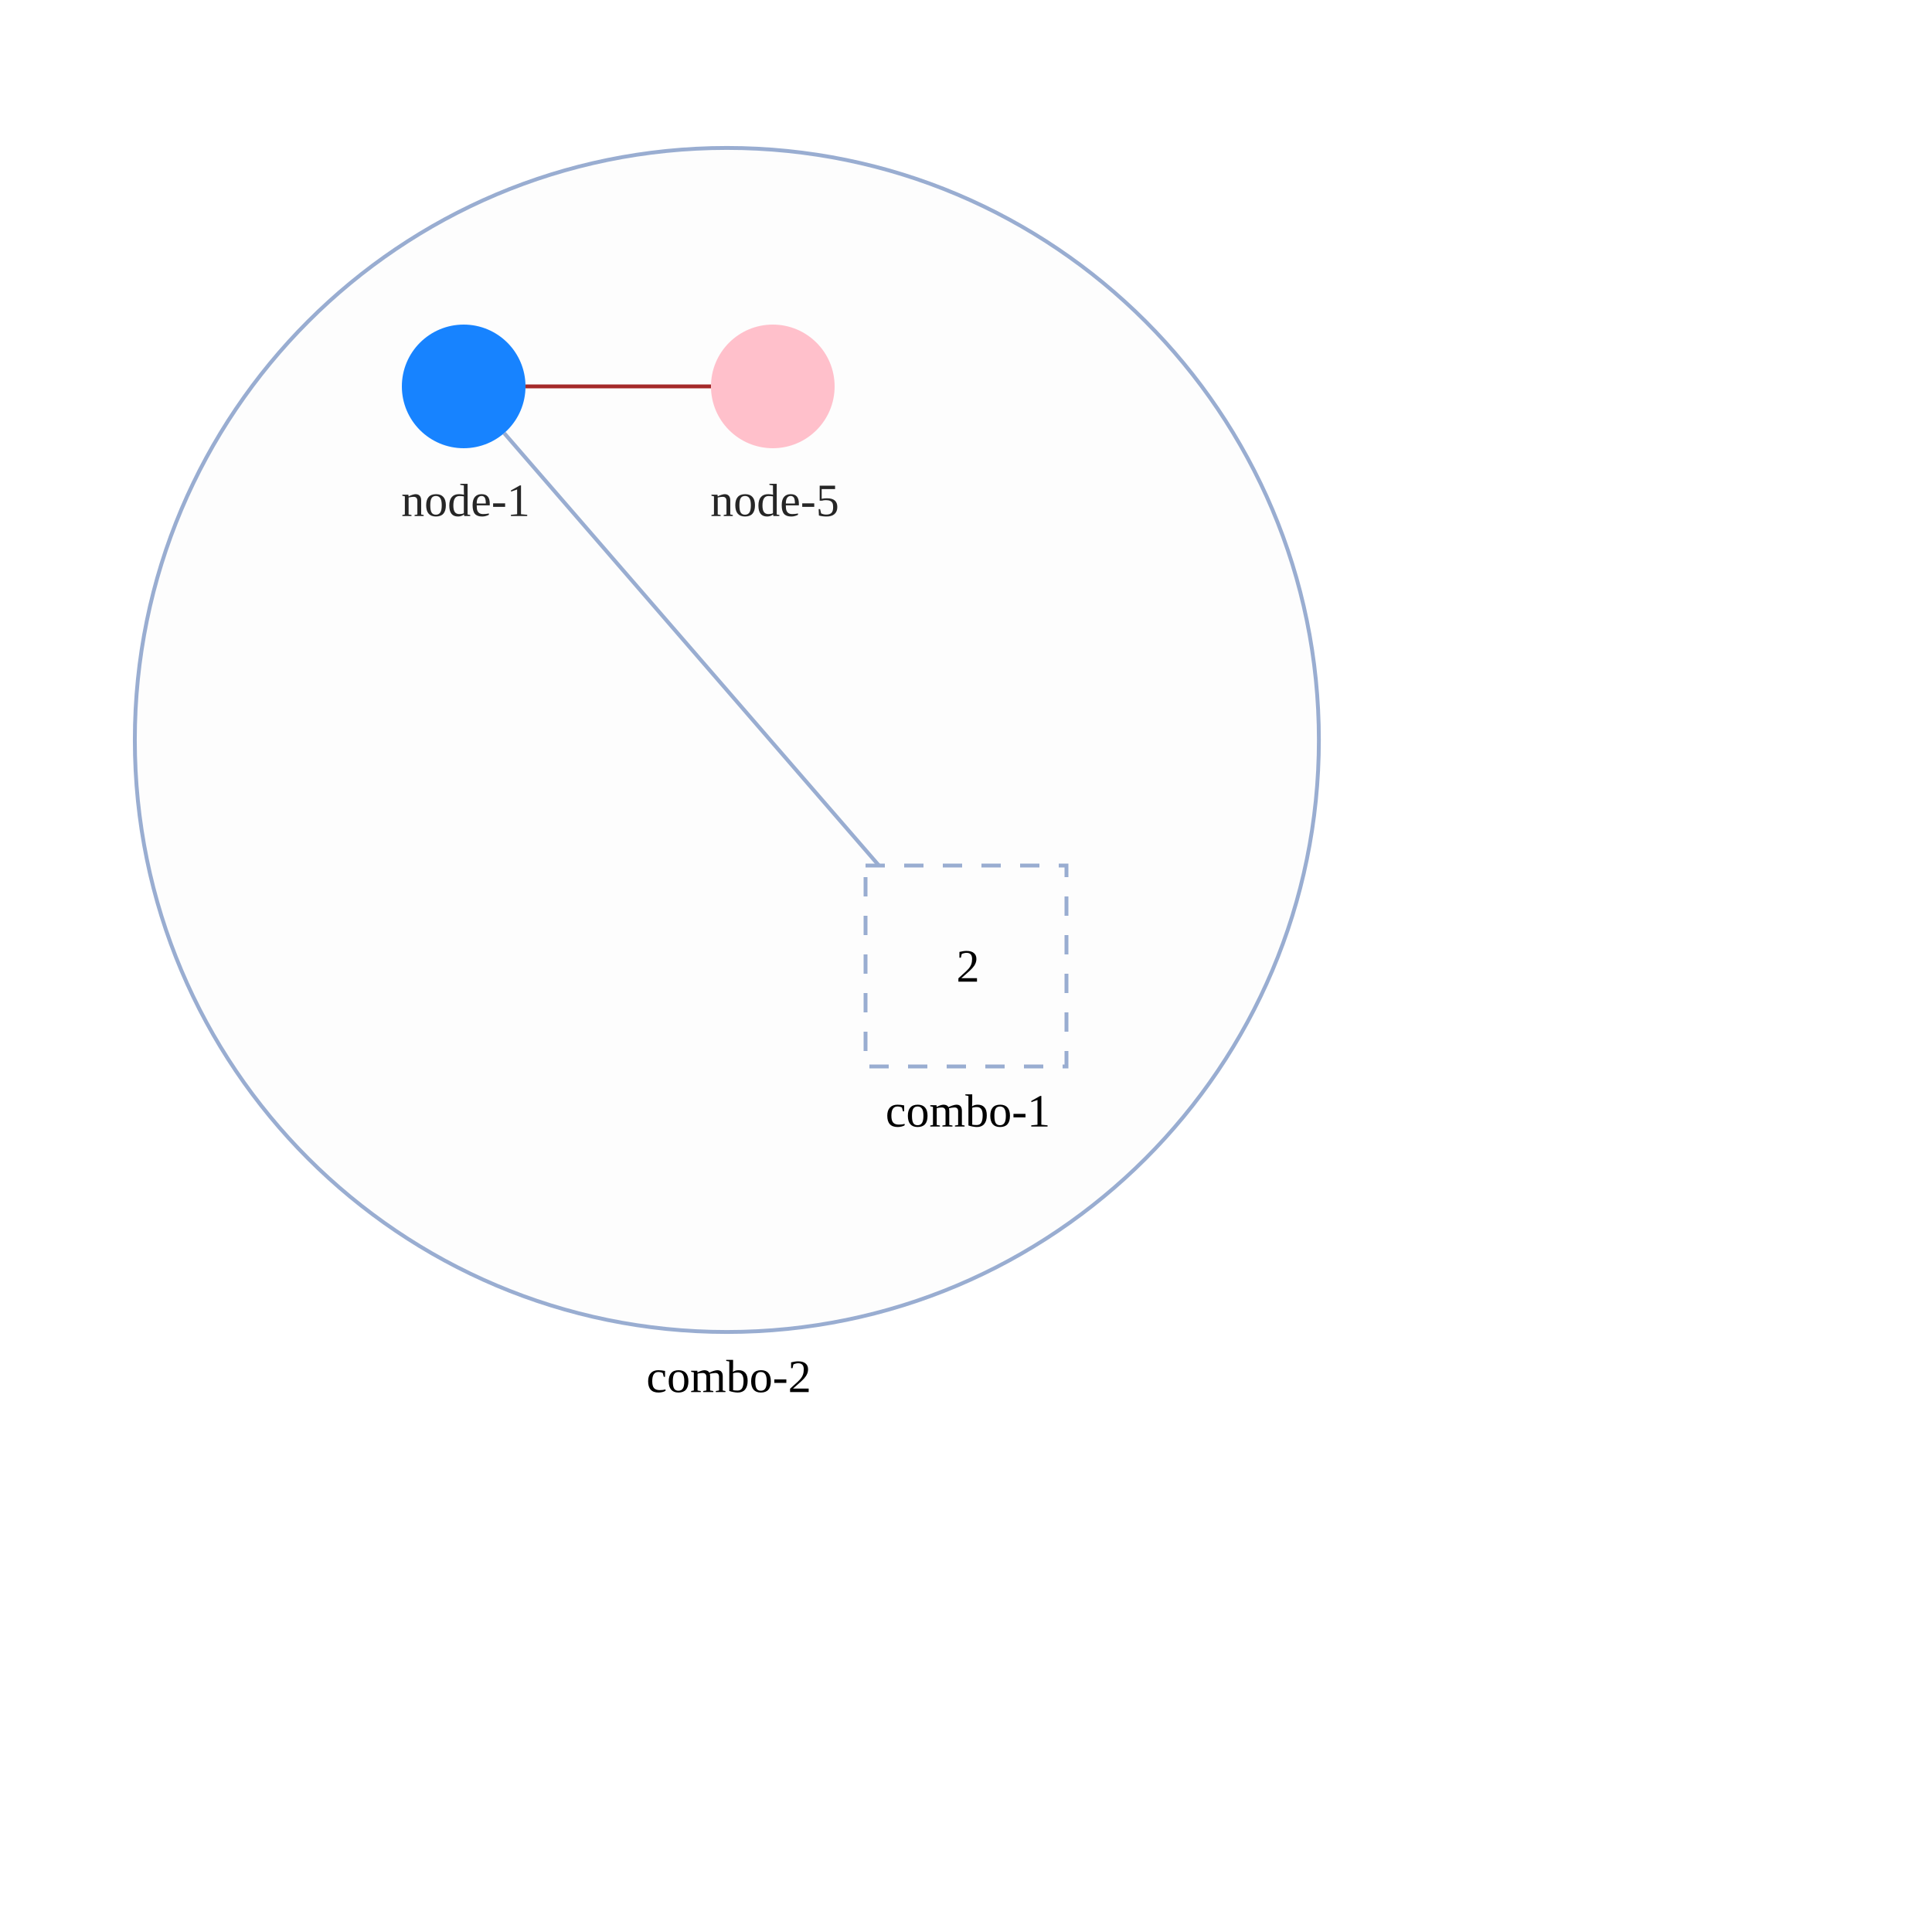
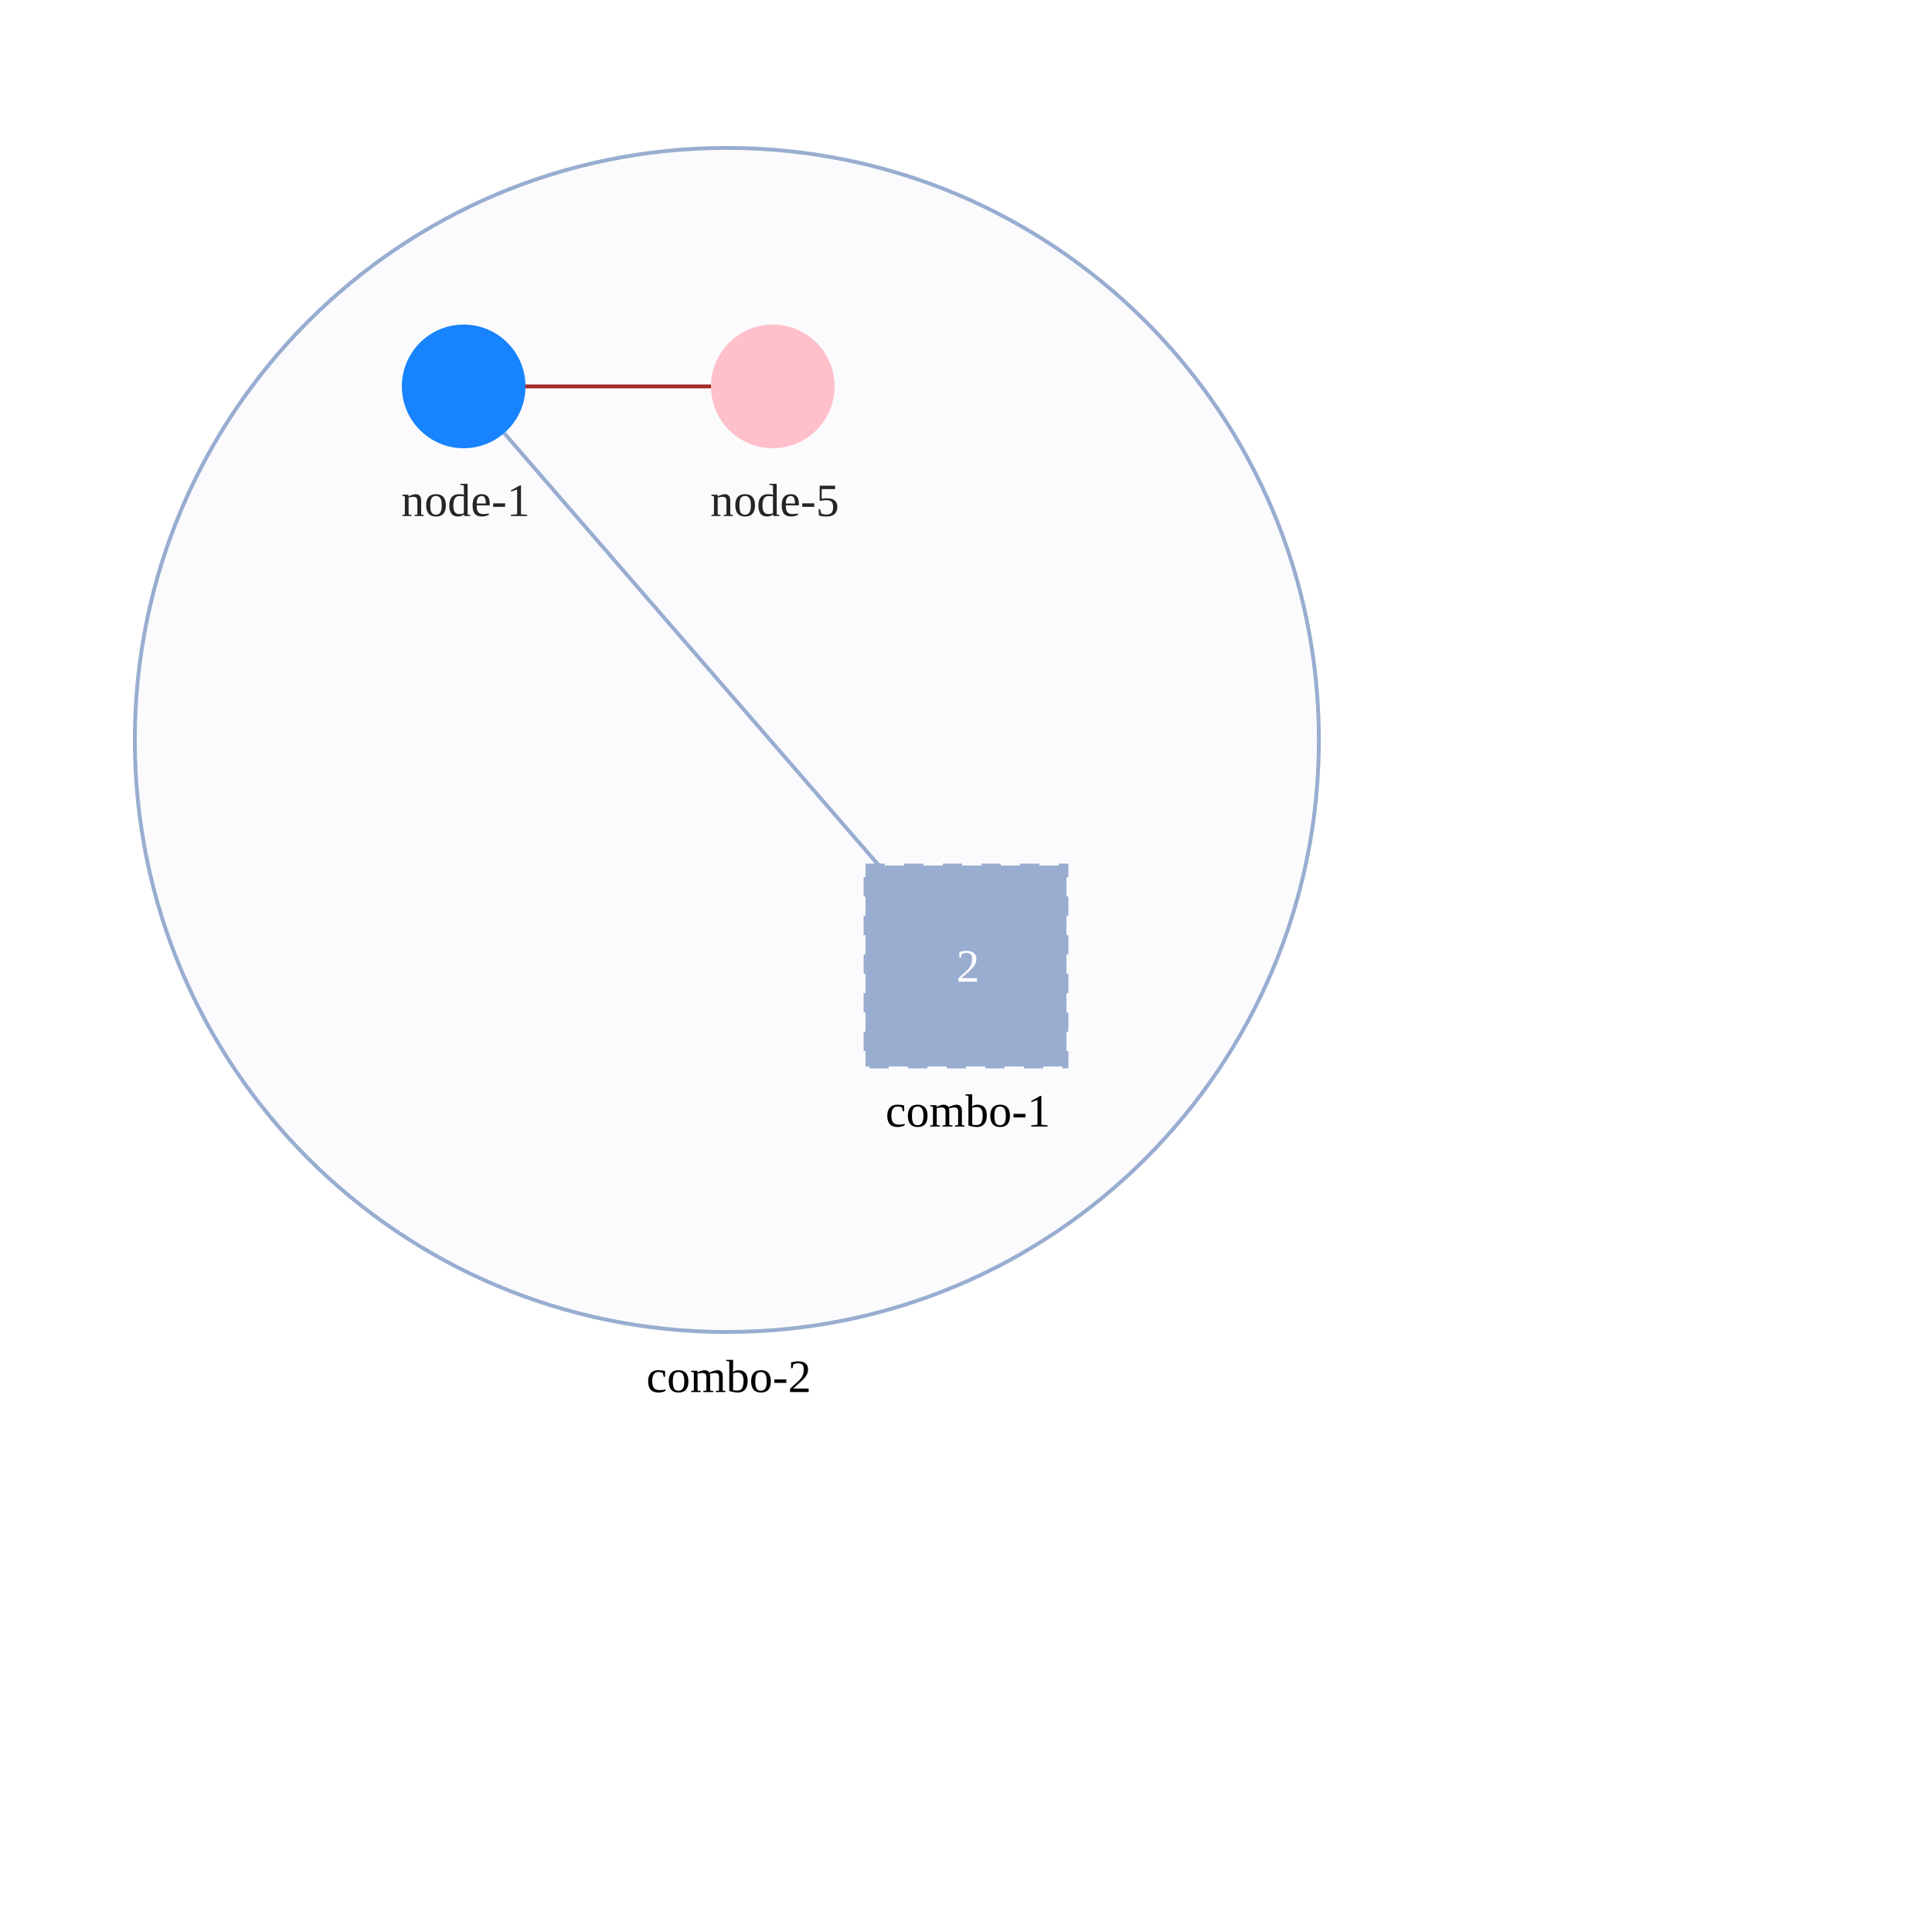
<svg xmlns="http://www.w3.org/2000/svg" width="500" height="500" style="background: transparent; position: absolute; outline: none;" color-interpolation-filters="sRGB" tabindex="1">
  <defs />
  <g>
    <g fill="none">
      <g fill="none">
        <g fill="none" x="188.11" y="191.5" transform="matrix(1,0,0,1,188.11,191.5)">
          <g>
-             <circle fill="rgba(253,253,253,1)" class="key" stroke-dasharray="0,0" stroke-width="1" stroke="rgba(153,173,209,1)" r="153.216" />
+             <circle fill="rgba(153,173,209,1)" class="key" stroke-dasharray="0,0" stroke-width="1" fill-opacity="0.04" stroke="rgba(153,173,209,1)" r="153.216" />
          </g>
          <g fill="none" class="label" transform="matrix(1,0,0,1,0,153.2157)">
            <g>
              <text fill="rgba(0,0,0,1)" dominant-baseline="central" paint-order="stroke" dx="0.5" dy="11.5px" class="text" font-size="12" text-anchor="middle" font-weight="400">
                combo-2
              </text>
            </g>
          </g>
        </g>
        <g fill="none" x="250" y="250" transform="matrix(1,0,0,1,250,250)">
          <g>
-             <path fill="rgba(253,253,253,1)" d="M -26,-26 l 52,0 l 0,52 l-52 0 z" class="key" stroke-dasharray="5,5" stroke-width="1" stroke="rgba(153,173,209,1)" width="52" height="52" x="-26" y="-26" />
+             <path fill="rgba(153,173,209,1)" d="M -26,-26 l 52,0 l 0,52 l-52 0 z" class="key" stroke-dasharray="5,5" stroke-width="1" stroke="rgba(153,173,209,1)" width="52" height="52" x="-26" y="-26" />
          </g>
          <g fill="none" class="label" transform="matrix(1,0,0,1,0,26)">
            <g>
              <text fill="rgba(0,0,0,1)" dominant-baseline="central" paint-order="stroke" dx="0.5" dy="11.5px" class="text" font-size="12" text-anchor="middle" font-weight="400">
                combo-1
              </text>
            </g>
          </g>
          <g fill="none" class="collapsed-marker" x="0" y="0">
            <g>
-               <text fill="rgba(0,0,0,1)" dominant-baseline="central" paint-order="stroke" dx="0.5" class="icon" text-anchor="middle" font-size="12">
+               <text fill="rgba(255,255,255,1)" dominant-baseline="central" paint-order="stroke" dx="0.5" class="icon" text-anchor="middle" font-size="12">
                2
              </text>
            </g>
          </g>
        </g>
      </g>
      <g fill="none">
        <g fill="none" marker-start="false" marker-end="false">
          <g fill="none" marker-start="false" marker-end="false" stroke="transparent" stroke-width="3" />
          <g>
            <path fill="none" d="M 130.479,112.091 L 227.467,224" class="key" stroke-width="1" stroke="rgba(153,173,209,1)" />
            <path fill="none" d="M 130.479,112.091 L 227.467,224" class="key" stroke-width="3" stroke="transparent" />
          </g>
        </g>
        <g fill="none" marker-start="false" marker-end="false">
          <g fill="none" marker-start="false" marker-end="false" stroke="transparent" stroke-width="3" />
          <g>
            <path fill="none" d="M 136,100 L 184,100" class="key" stroke-width="1" stroke="rgba(165,42,42,1)" />
            <path fill="none" d="M 136,100 L 184,100" class="key" stroke-width="3" stroke="transparent" />
          </g>
        </g>
      </g>
      <g fill="none">
        <g fill="none" x="120" y="100" transform="matrix(1,0,0,1,120,100)">
          <g>
            <circle fill="rgba(23,131,255,1)" class="key" stroke-width="0" stroke="rgba(0,0,0,1)" r="16" />
          </g>
          <g fill="none" class="label" transform="matrix(1,0,0,1,0,18)">
            <g>
              <text fill="rgba(0,0,0,1)" dominant-baseline="central" paint-order="stroke" dx="0.5" dy="11.5px" class="text" font-size="12" text-anchor="middle" fill-opacity="0.85" font-weight="400">
                node-1
              </text>
            </g>
          </g>
        </g>
        <g fill="none" x="200" y="100" transform="matrix(1,0,0,1,200,100)">
          <g>
            <circle fill="rgba(255,192,203,1)" class="key" stroke-width="0" stroke="rgba(0,0,0,1)" r="16" />
          </g>
          <g fill="none" class="label" transform="matrix(1,0,0,1,0,18)">
            <g>
              <text fill="rgba(0,0,0,1)" dominant-baseline="central" paint-order="stroke" dx="0.5" dy="11.5px" class="text" font-size="12" text-anchor="middle" fill-opacity="0.85" font-weight="400">
                node-5
              </text>
            </g>
          </g>
        </g>
      </g>
    </g>
  </g>
</svg>
